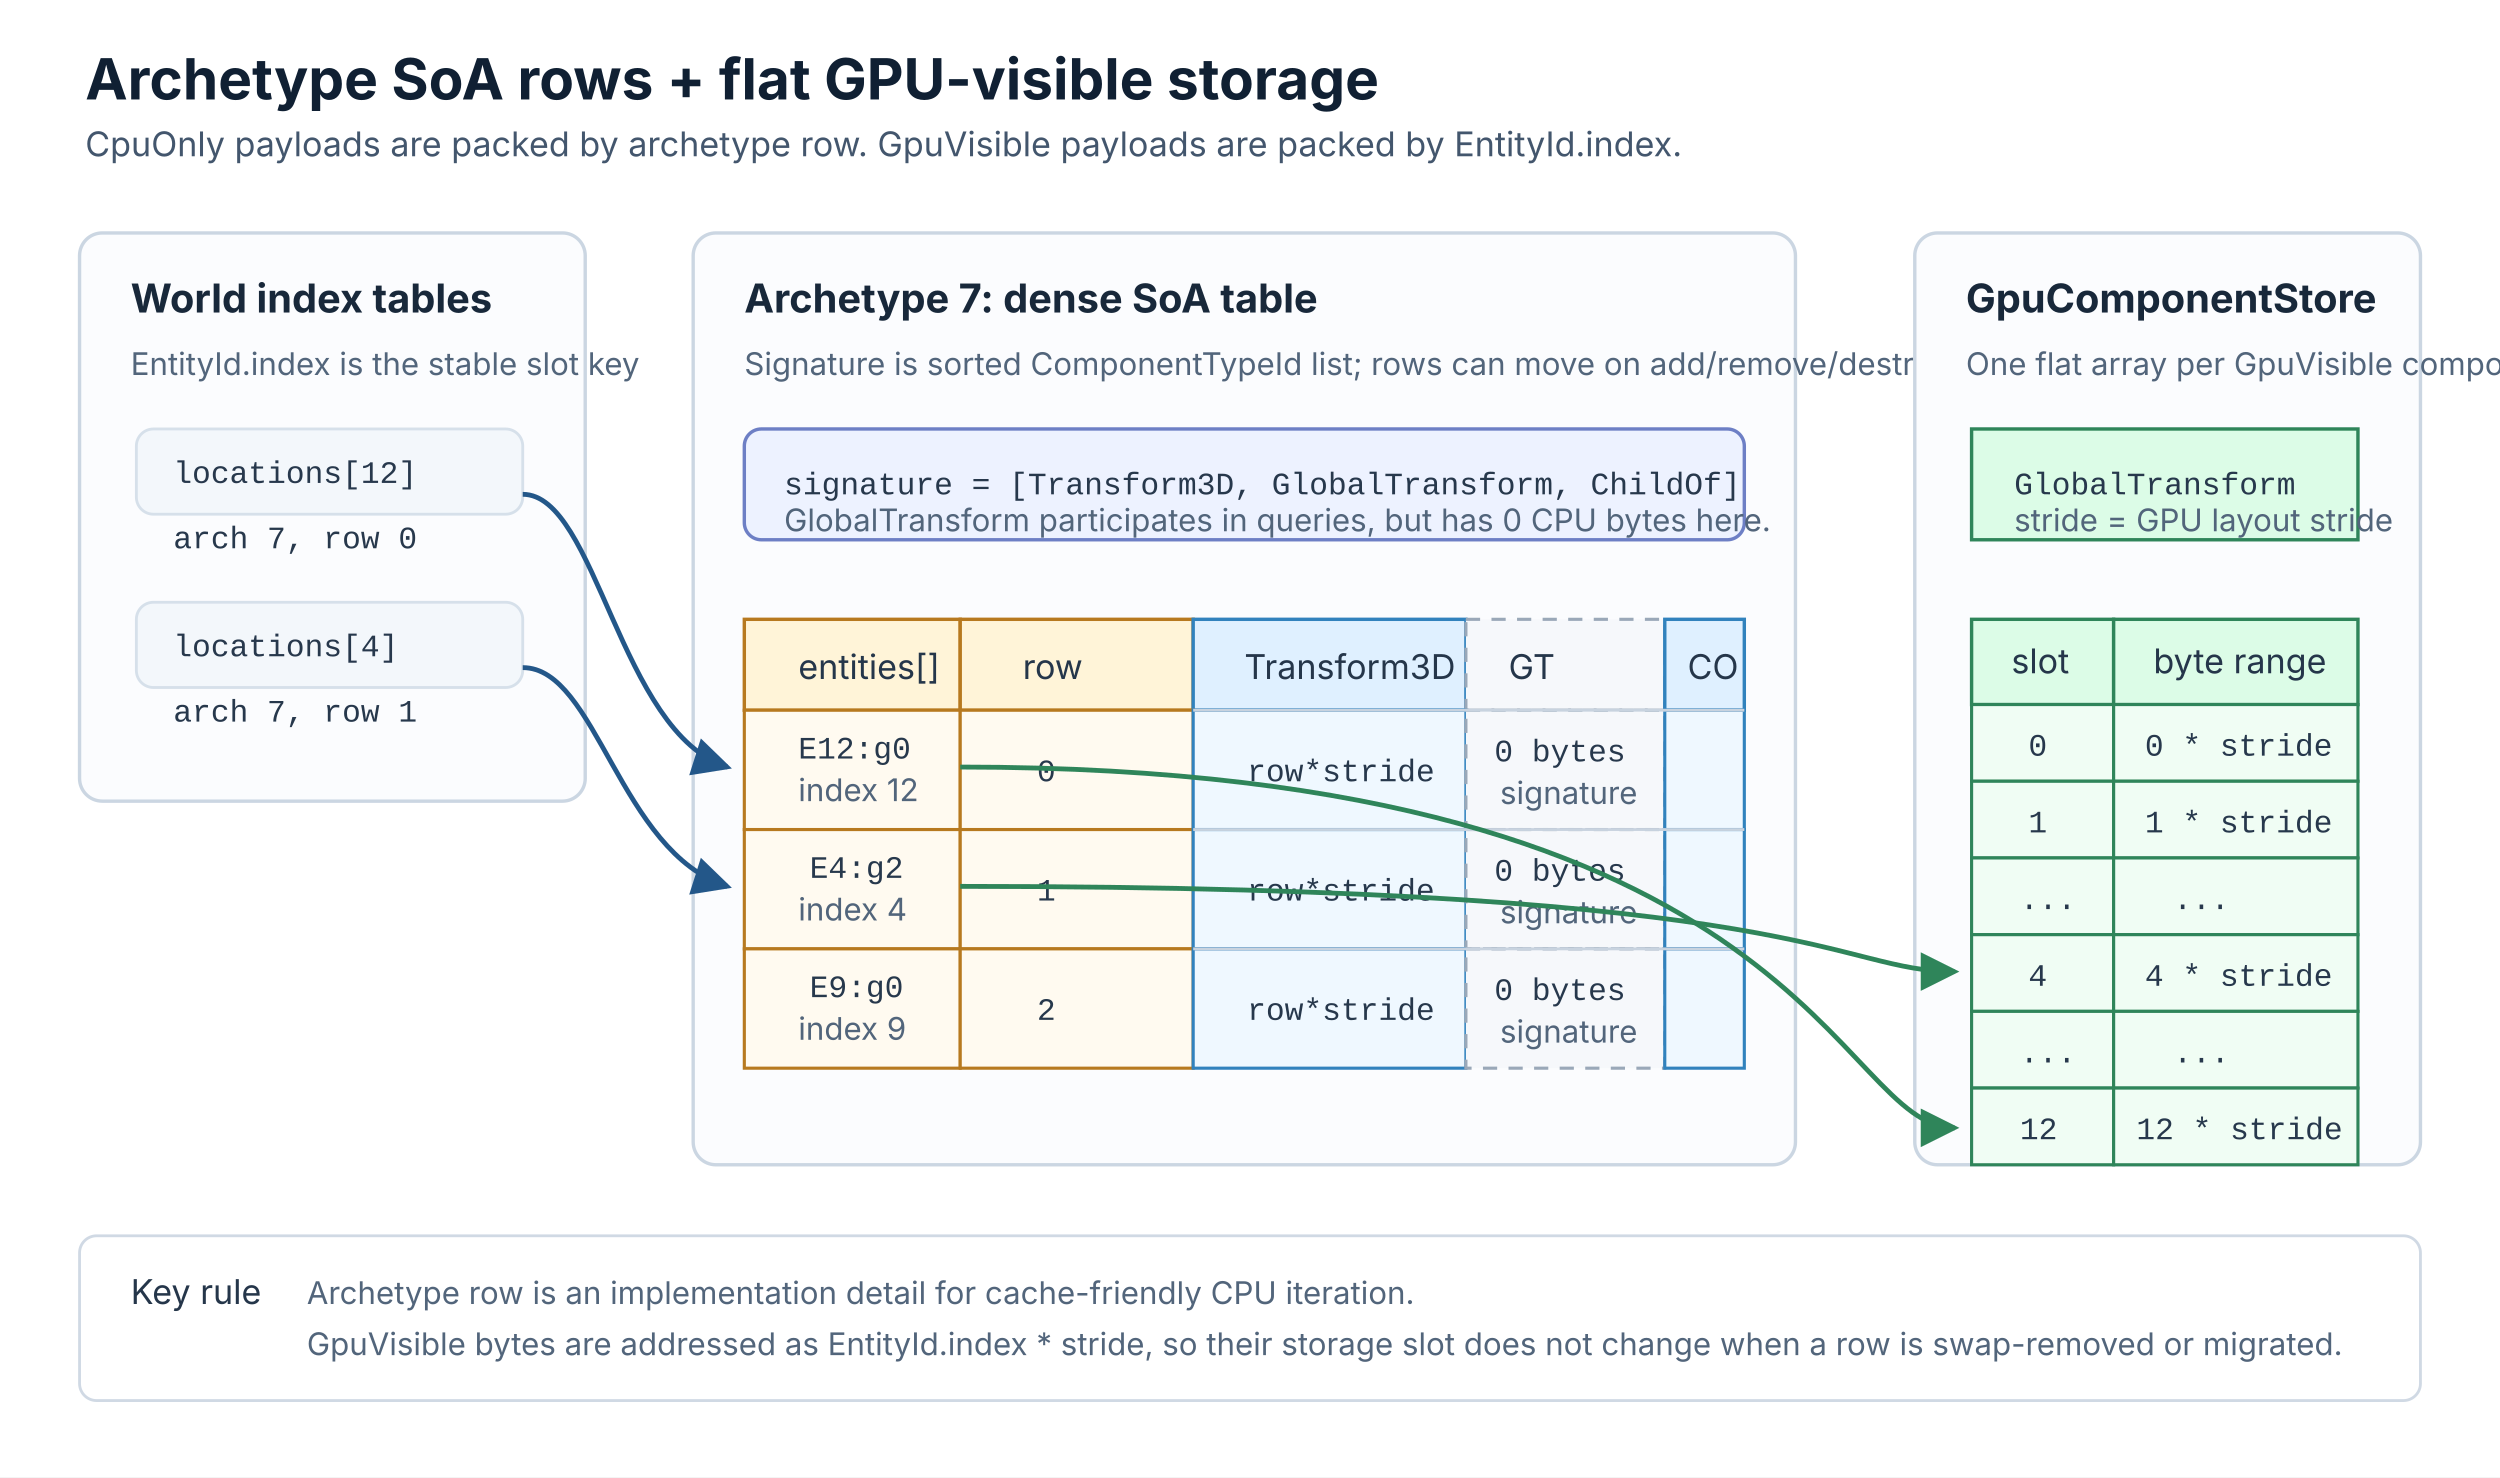
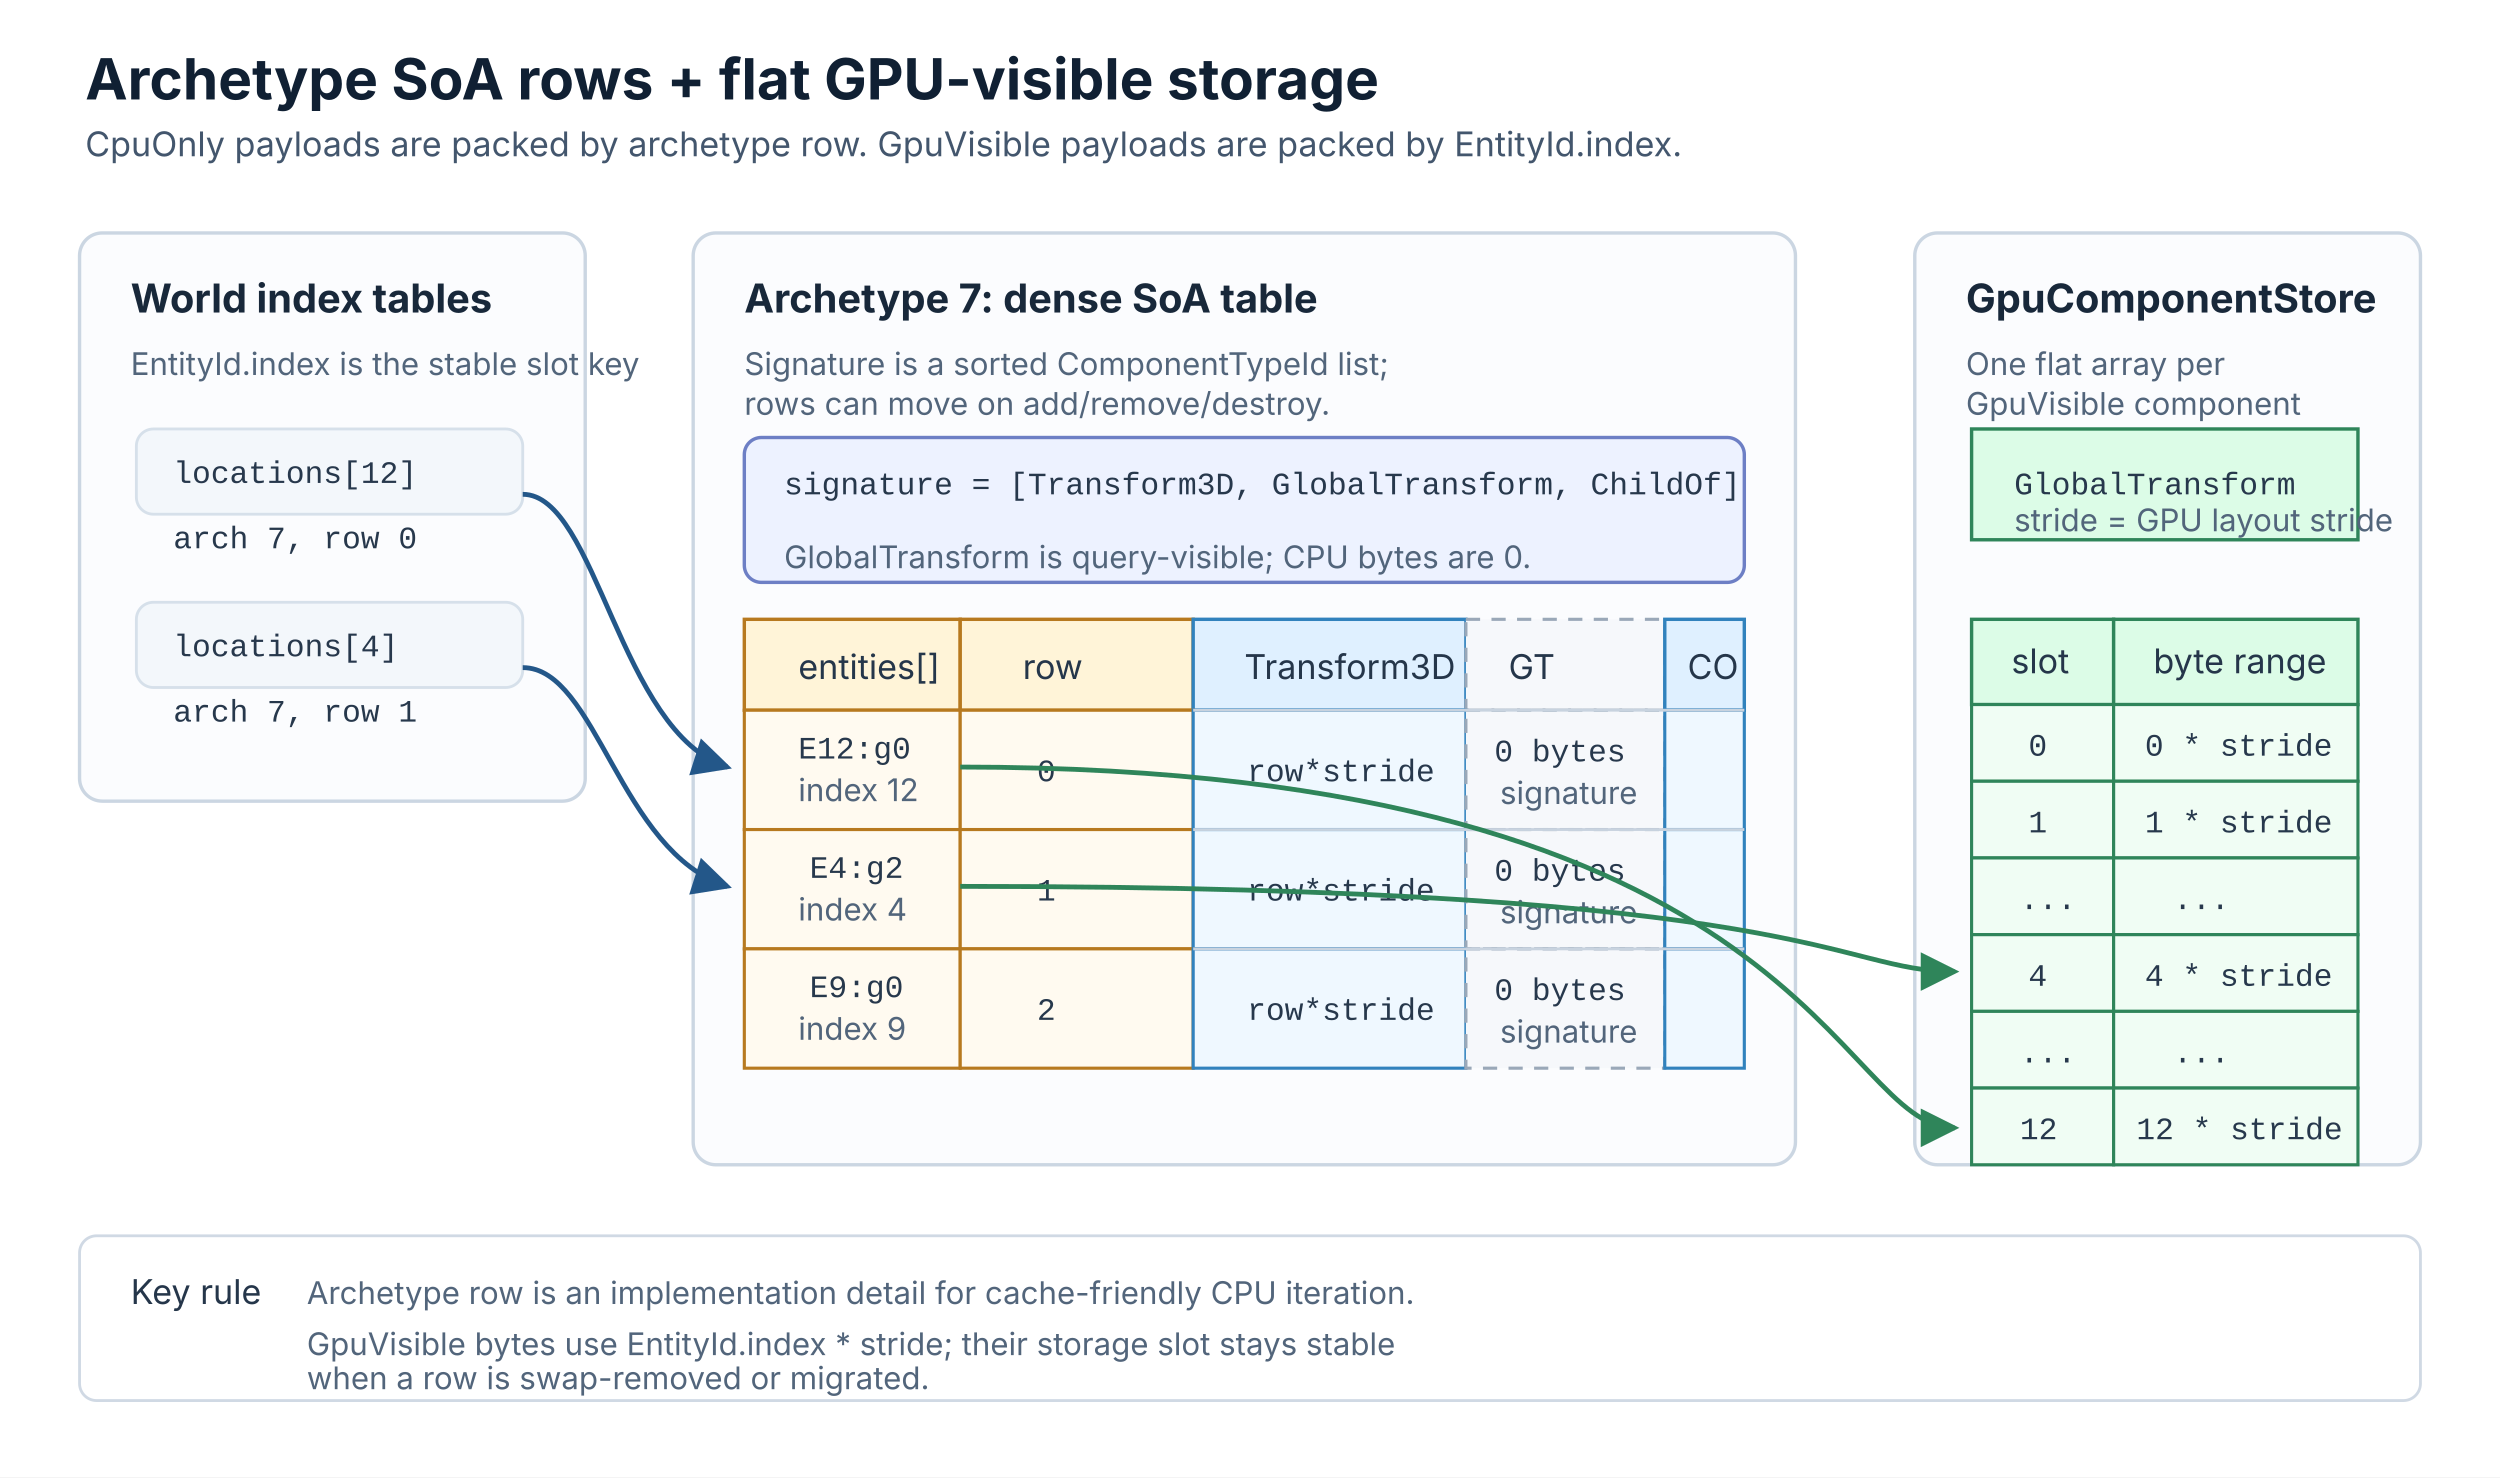
<svg xmlns="http://www.w3.org/2000/svg" width="880" height="520" viewBox="0 0 880 520" role="img" aria-labelledby="title desc">
  <defs>
    <style>
      text { font-family: -apple-system, BlinkMacSystemFont, "Segoe UI", sans-serif; }
      .title { font-size: 20px; font-weight: 700; fill: #102033; }
      .subtitle { font-size: 12px; fill: #43566d; }
      .section { font-size: 14px; font-weight: 700; fill: #18283a; }
      .label { font-size: 12px; fill: #25364a; }
      .small { font-size: 11px; fill: #52657b; }
      .mono { font-family: "SFMono-Regular", Consolas, "Liberation Mono", monospace; font-size: 11px; fill: #27384c; }
      .panel { fill: #fbfcfe; stroke: #cbd6e2; stroke-width: 1.2; rx: 8; }
      .soft { fill: #f3f7fb; stroke: #d6e0ea; stroke-width: 1; rx: 6; }
      .sig { fill: #edf2ff; stroke: #6d7fc5; stroke-width: 1.2; rx: 6; }
      .cpu-h { fill: #dff0ff; stroke: #3182bd; stroke-width: 1.2; }
      .cpu { fill: #eff8ff; stroke: #3182bd; stroke-width: 1.1; }
      .entity-h { fill: #fff4d8; stroke: #b7791f; stroke-width: 1.2; }
      .entity { fill: #fffaf0; stroke: #b7791f; stroke-width: 1.1; }
      .gpu-h { fill: #dcfce7; stroke: #2f855a; stroke-width: 1.2; }
      .gpu { fill: #f0fdf4; stroke: #2f855a; stroke-width: 1.1; }
      .ghost { fill: #f6f8fb; stroke: #9aa8b8; stroke-width: 1.1; stroke-dasharray: 5 4; }
      .arrow { stroke: #66788c; stroke-width: 1.5; fill: none; marker-end: url(#arrow); }
      .arrow-strong { stroke: #235789; stroke-width: 1.7; fill: none; marker-end: url(#arrowStrong); }
      .arrow-gpu { stroke: #2f855a; stroke-width: 1.7; fill: none; marker-end: url(#arrowGpu); }
      .muted-line { stroke: #c8d3df; stroke-width: 1; }
      .callout { fill: #ffffff; stroke: #d0d9e4; stroke-width: 1; rx: 6; }
    </style>
    <marker id="arrow" markerWidth="8" markerHeight="8" refX="7" refY="4" orient="auto">
      <path d="M0,0 L8,4 L0,8 Z" fill="#66788c" />
    </marker>
    <marker id="arrowStrong" markerWidth="8" markerHeight="8" refX="7" refY="4" orient="auto">
      <path d="M0,0 L8,4 L0,8 Z" fill="#235789" />
    </marker>
    <marker id="arrowGpu" markerWidth="8" markerHeight="8" refX="7" refY="4" orient="auto">
      <path d="M0,0 L8,4 L0,8 Z" fill="#2f855a" />
    </marker>
  </defs>
  <rect x="0" y="0" width="880" height="520" fill="#ffffff" />
  <text x="30" y="35" class="title">Archetype SoA rows + flat GPU-visible storage</text>
  <text x="30" y="55" class="subtitle">CpuOnly payloads are packed by archetype row. GpuVisible payloads are packed by EntityId.index.</text>
  <rect x="28" y="82" width="178" height="200" class="panel" />
  <text x="46" y="110" class="section">World index tables</text>
  <text x="46" y="132" class="small">EntityId.index is the stable slot key</text>
  <rect x="48" y="151" width="136" height="30" class="soft" />
  <text x="61" y="170" class="mono">locations[12]</text>
  <text x="61" y="193" class="mono">arch 7, row 0</text>
  <rect x="48" y="212" width="136" height="30" class="soft" />
  <text x="61" y="231" class="mono">locations[4]</text>
  <text x="61" y="254" class="mono">arch 7, row 1</text>
  <rect x="244" y="82" width="388" height="328" class="panel" />
  <text x="262" y="110" class="section">Archetype 7: dense SoA table</text>
-   <text x="262" y="132" class="small">Signature is sorted ComponentTypeId list; rows can move on add/remove/destroy.</text>
-   <rect x="262" y="151" width="352" height="39" class="sig" />
+   <text x="262" y="132" class="small">Signature is a sorted ComponentTypeId list;</text>
+   <text x="262" y="146" class="small">rows can move on add/remove/destroy.</text>
+   <rect x="262" y="154" width="352" height="51" class="sig" />
  <text x="276" y="174" class="mono">signature = [Transform3D, GlobalTransform, ChildOf]</text>
-   <text x="276" y="187" class="small">GlobalTransform participates in queries, but has 0 CPU bytes here.</text>
+   <text x="276" y="200" class="small">GlobalTransform is query-visible; CPU bytes are 0.</text>
  <rect x="262" y="218" width="76" height="32" class="entity-h" />
  <text x="281" y="239" class="label">entities[]</text>
  <rect x="338" y="218" width="82" height="32" class="entity-h" />
  <text x="360" y="239" class="label">row</text>
  <rect x="420" y="218" width="96" height="32" class="cpu-h" />
  <text x="438" y="239" class="label">Transform3D</text>
  <rect x="516" y="218" width="70" height="32" class="ghost" />
  <text x="531" y="239" class="label">GT</text>
  <rect x="586" y="218" width="28" height="32" class="cpu-h" />
  <text x="594" y="239" class="label">CO</text>
  <rect x="262" y="250" width="76" height="42" class="entity" />
  <text x="281" y="267" class="mono">E12:g0</text>
  <text x="281" y="282" class="small">index 12</text>
  <rect x="338" y="250" width="82" height="42" class="entity" />
  <text x="365" y="275" class="mono">0</text>
  <rect x="420" y="250" width="96" height="42" class="cpu" />
  <text x="439" y="275" class="mono">row*stride</text>
  <rect x="516" y="250" width="70" height="42" class="ghost" />
  <text x="526" y="268" class="mono">0 bytes</text>
  <text x="528" y="283" class="small">signature</text>
  <rect x="586" y="250" width="28" height="42" class="cpu" />
  <rect x="262" y="292" width="76" height="42" class="entity" />
  <text x="285" y="309" class="mono">E4:g2</text>
  <text x="281" y="324" class="small">index 4</text>
  <rect x="338" y="292" width="82" height="42" class="entity" />
  <text x="365" y="317" class="mono">1</text>
  <rect x="420" y="292" width="96" height="42" class="cpu" />
  <text x="439" y="317" class="mono">row*stride</text>
  <rect x="516" y="292" width="70" height="42" class="ghost" />
  <text x="526" y="310" class="mono">0 bytes</text>
  <text x="528" y="325" class="small">signature</text>
  <rect x="586" y="292" width="28" height="42" class="cpu" />
  <rect x="262" y="334" width="76" height="42" class="entity" />
  <text x="285" y="351" class="mono">E9:g0</text>
  <text x="281" y="366" class="small">index 9</text>
  <rect x="338" y="334" width="82" height="42" class="entity" />
  <text x="365" y="359" class="mono">2</text>
  <rect x="420" y="334" width="96" height="42" class="cpu" />
  <text x="439" y="359" class="mono">row*stride</text>
  <rect x="516" y="334" width="70" height="42" class="ghost" />
  <text x="526" y="352" class="mono">0 bytes</text>
  <text x="528" y="367" class="small">signature</text>
  <rect x="586" y="334" width="28" height="42" class="cpu" />
  <line x1="420" y1="250" x2="614" y2="250" class="muted-line" />
  <line x1="420" y1="292" x2="614" y2="292" class="muted-line" />
  <line x1="420" y1="334" x2="614" y2="334" class="muted-line" />
  <rect x="674" y="82" width="178" height="328" class="panel" />
  <text x="692" y="110" class="section">GpuComponentStore</text>
-   <text x="692" y="132" class="small">One flat array per GpuVisible component</text>
+   <text x="692" y="132" class="small">One flat array per</text>
+   <text x="692" y="146" class="small">GpuVisible component</text>
  <rect x="694" y="151" width="136" height="39" class="gpu-h" />
  <text x="709" y="174" class="mono">GlobalTransform</text>
  <text x="709" y="187" class="small">stride = GPU layout stride</text>
  <rect x="694" y="218" width="50" height="30" class="gpu-h" />
  <text x="708" y="237" class="label">slot</text>
  <rect x="744" y="218" width="86" height="30" class="gpu-h" />
  <text x="758" y="237" class="label">byte range</text>
  <rect x="694" y="248" width="50" height="27" class="gpu" />
  <text x="714" y="266" class="mono">0</text>
  <rect x="744" y="248" width="86" height="27" class="gpu" />
  <text x="755" y="266" class="mono">0 * stride</text>
  <rect x="694" y="275" width="50" height="27" class="gpu" />
  <text x="714" y="293" class="mono">1</text>
  <rect x="744" y="275" width="86" height="27" class="gpu" />
  <text x="755" y="293" class="mono">1 * stride</text>
  <rect x="694" y="302" width="50" height="27" class="gpu" />
  <text x="711" y="320" class="mono">...</text>
  <rect x="744" y="302" width="86" height="27" class="gpu" />
  <text x="765" y="320" class="mono">...</text>
  <rect x="694" y="329" width="50" height="27" class="gpu" />
  <text x="714" y="347" class="mono">4</text>
  <rect x="744" y="329" width="86" height="27" class="gpu" />
  <text x="755" y="347" class="mono">4 * stride</text>
  <rect x="694" y="356" width="50" height="27" class="gpu" />
  <text x="711" y="374" class="mono">...</text>
  <rect x="744" y="356" width="86" height="27" class="gpu" />
  <text x="765" y="374" class="mono">...</text>
  <rect x="694" y="383" width="50" height="27" class="gpu" />
  <text x="711" y="401" class="mono">12</text>
  <rect x="744" y="383" width="86" height="27" class="gpu" />
  <text x="752" y="401" class="mono">12 * stride</text>
  <path d="M184 174 C210 174, 218 258, 256 270" class="arrow-strong" />
  <path d="M184 235 C210 235, 218 300, 256 312" class="arrow-strong" />
  <path d="M338 270 C638 270, 646 397, 688 397" class="arrow-gpu" />
  <path d="M338 312 C640 312, 646 342, 688 342" class="arrow-gpu" />
  <rect x="28" y="435" width="824" height="58" class="callout" />
  <text x="46" y="459" class="label">Key rule</text>
  <text x="108" y="459" class="small">Archetype row is an implementation detail for cache-friendly CPU iteration.</text>
-   <text x="108" y="477" class="small">GpuVisible bytes are addressed as EntityId.index * stride, so their storage slot does not change when a row is swap-removed or migrated.</text>
+   <text x="108" y="477" class="small">GpuVisible bytes use EntityId.index * stride; their storage slot stays stable</text>
+   <text x="108" y="489" class="small">when a row is swap-removed or migrated.</text>
</svg>
